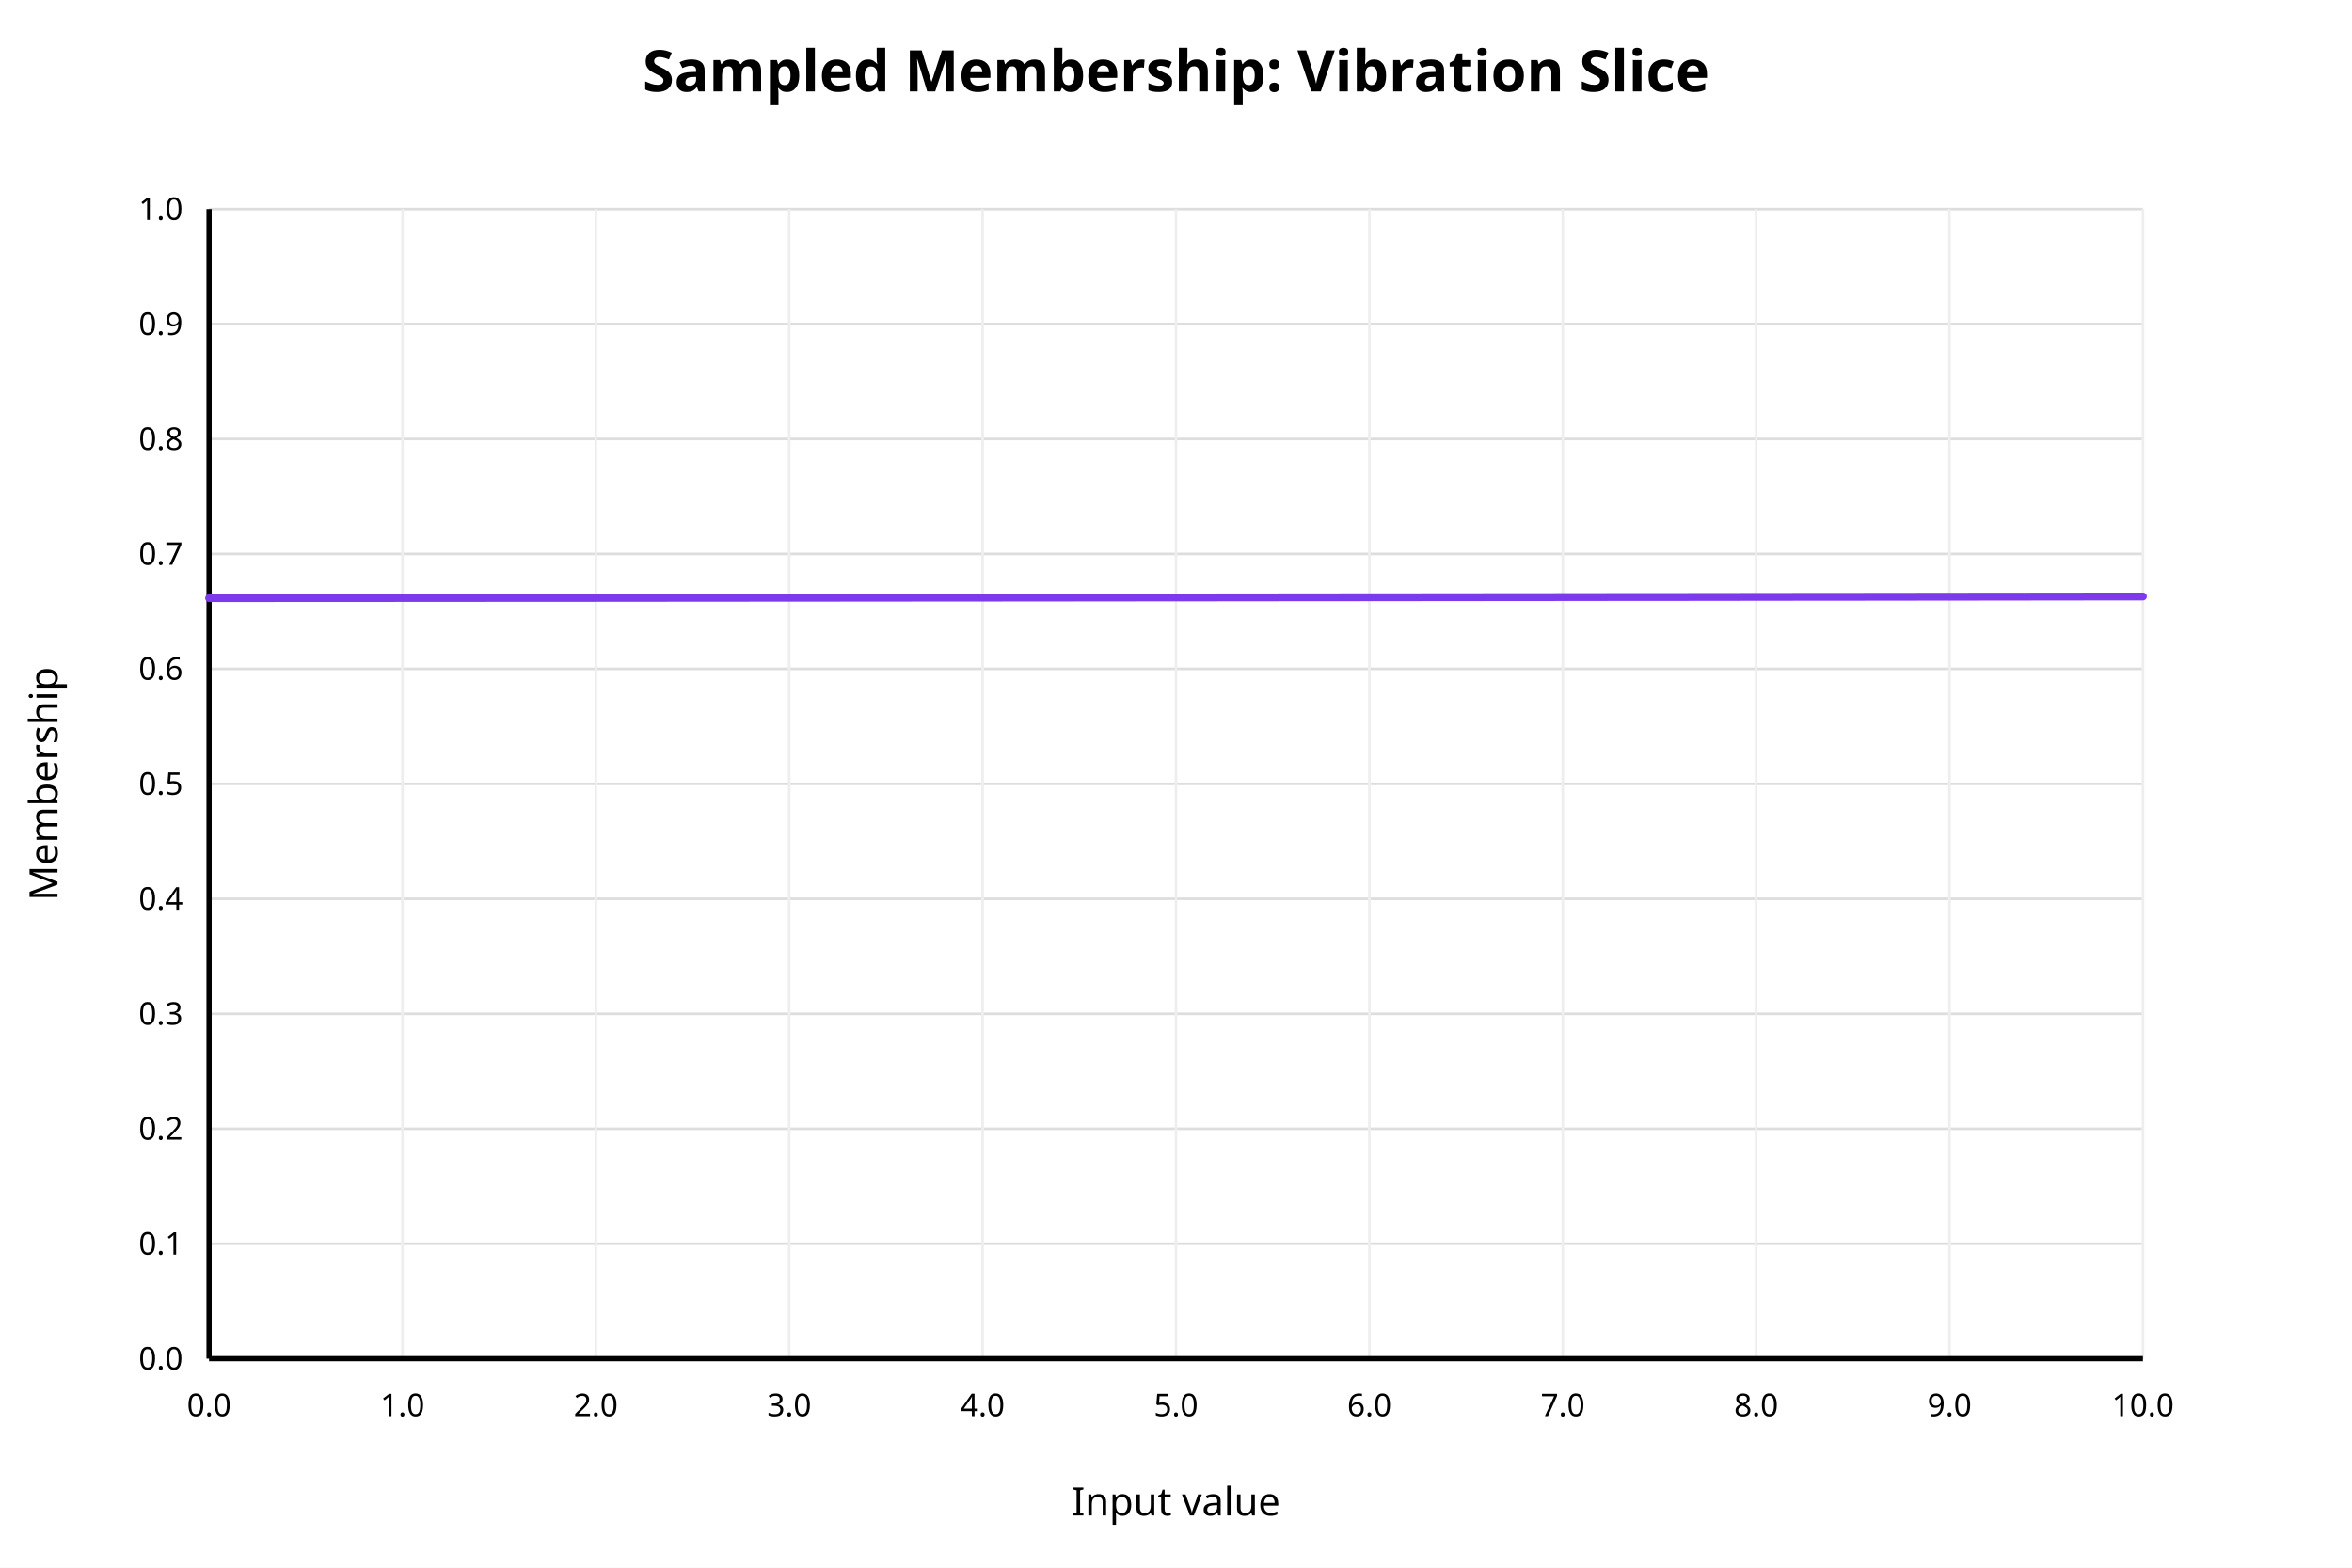
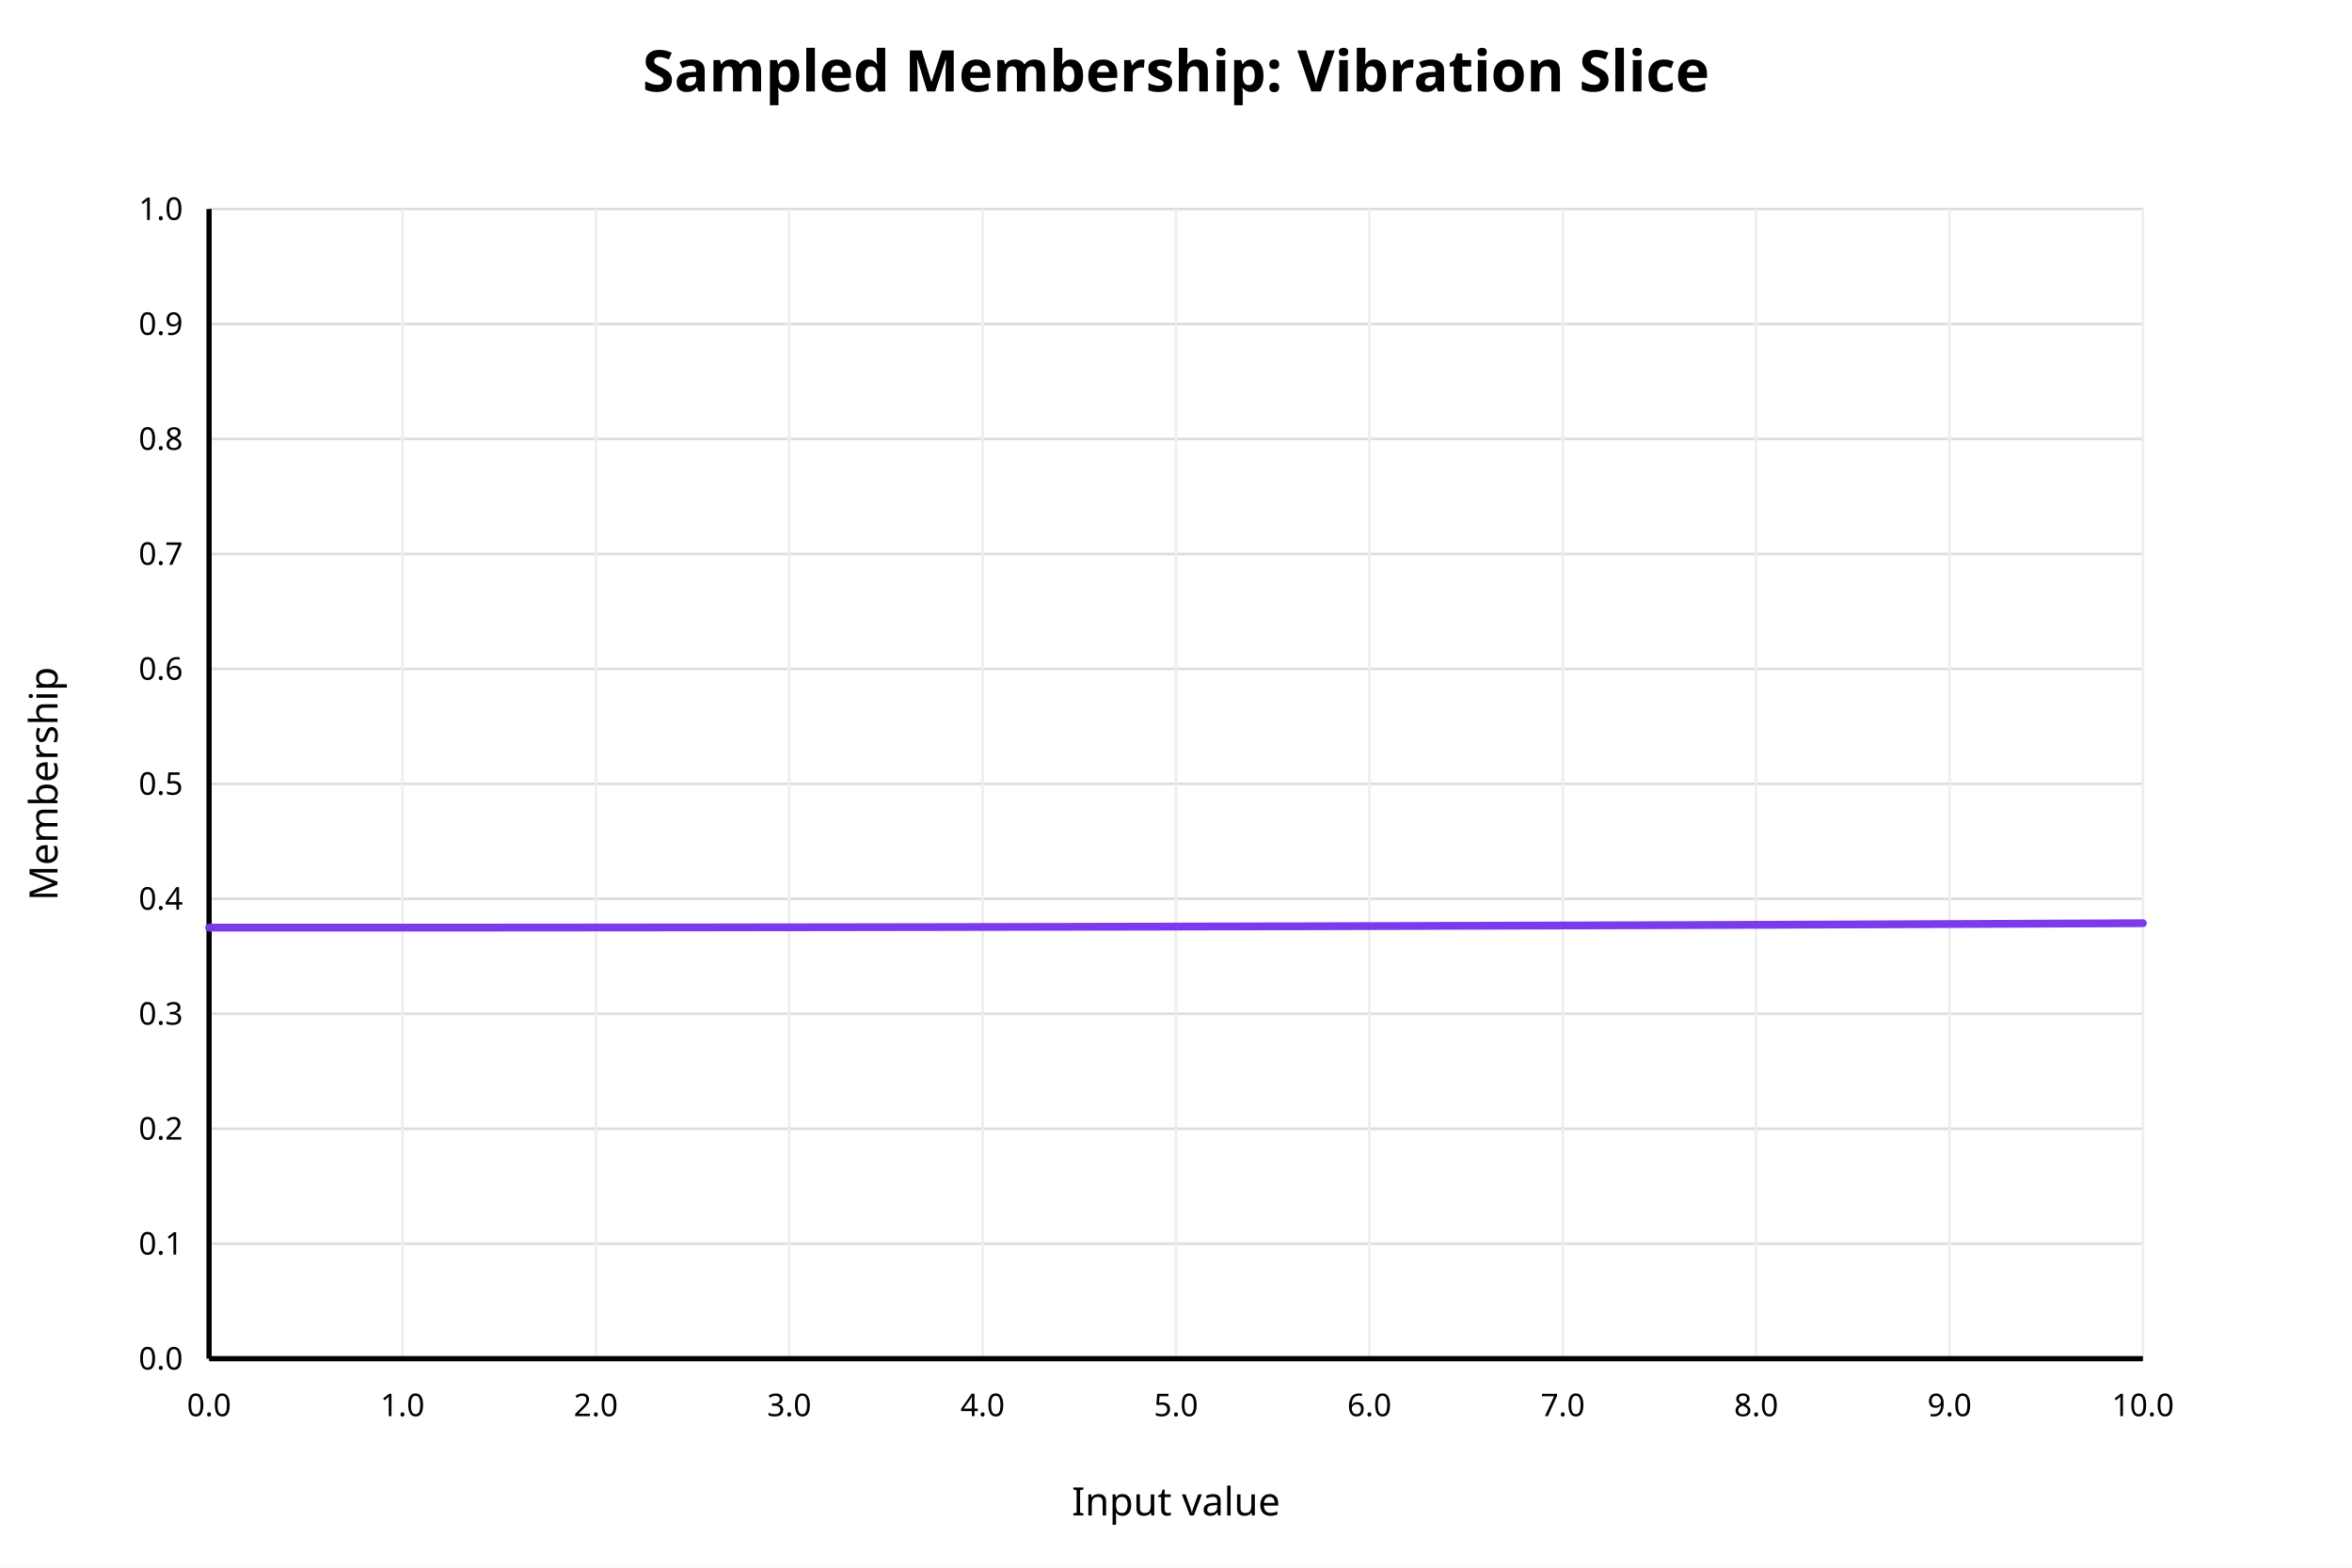
<svg xmlns="http://www.w3.org/2000/svg" width="900" height="600" viewBox="0 0 900 600">
  <rect x="0" y="0" width="900" height="600" fill="white" />
  <text x="450" y="35" text-anchor="middle" font-family="sans-serif" font-size="22" font-weight="bold" fill="black">Sampled Membership: Vibration Slice</text>
  <line x1="80" y1="520.00" x2="820" y2="520.00" stroke="#dddddd" stroke-width="1" />
  <text x="70" y="520.00" text-anchor="end" dominant-baseline="middle" font-family="sans-serif" font-size="12" fill="black">0.0</text>
  <line x1="80" y1="476.00" x2="820" y2="476.00" stroke="#dddddd" stroke-width="1" />
  <text x="70" y="476.00" text-anchor="end" dominant-baseline="middle" font-family="sans-serif" font-size="12" fill="black">0.1</text>
  <line x1="80" y1="432.00" x2="820" y2="432.00" stroke="#dddddd" stroke-width="1" />
  <text x="70" y="432.00" text-anchor="end" dominant-baseline="middle" font-family="sans-serif" font-size="12" fill="black">0.2</text>
  <line x1="80" y1="388.00" x2="820" y2="388.00" stroke="#dddddd" stroke-width="1" />
  <text x="70" y="388.00" text-anchor="end" dominant-baseline="middle" font-family="sans-serif" font-size="12" fill="black">0.3</text>
  <line x1="80" y1="344.00" x2="820" y2="344.00" stroke="#dddddd" stroke-width="1" />
  <text x="70" y="344.00" text-anchor="end" dominant-baseline="middle" font-family="sans-serif" font-size="12" fill="black">0.4</text>
  <line x1="80" y1="300.00" x2="820" y2="300.00" stroke="#dddddd" stroke-width="1" />
  <text x="70" y="300.00" text-anchor="end" dominant-baseline="middle" font-family="sans-serif" font-size="12" fill="black">0.5</text>
  <line x1="80" y1="256.00" x2="820" y2="256.00" stroke="#dddddd" stroke-width="1" />
  <text x="70" y="256.00" text-anchor="end" dominant-baseline="middle" font-family="sans-serif" font-size="12" fill="black">0.6</text>
  <line x1="80" y1="212.00" x2="820" y2="212.00" stroke="#dddddd" stroke-width="1" />
  <text x="70" y="212.00" text-anchor="end" dominant-baseline="middle" font-family="sans-serif" font-size="12" fill="black">0.7</text>
  <line x1="80" y1="168.00" x2="820" y2="168.00" stroke="#dddddd" stroke-width="1" />
  <text x="70" y="168.00" text-anchor="end" dominant-baseline="middle" font-family="sans-serif" font-size="12" fill="black">0.8</text>
  <line x1="80" y1="124.00" x2="820" y2="124.00" stroke="#dddddd" stroke-width="1" />
  <text x="70" y="124.00" text-anchor="end" dominant-baseline="middle" font-family="sans-serif" font-size="12" fill="black">0.9</text>
  <line x1="80" y1="80.00" x2="820" y2="80.00" stroke="#dddddd" stroke-width="1" />
  <text x="70" y="80.00" text-anchor="end" dominant-baseline="middle" font-family="sans-serif" font-size="12" fill="black">1.0</text>
  <line x1="80.00" y1="80" x2="80.00" y2="520" stroke="#eeeeee" stroke-width="1" />
  <text x="80.00" y="542" text-anchor="middle" font-family="sans-serif" font-size="12" fill="black">0.0</text>
  <line x1="154.00" y1="80" x2="154.00" y2="520" stroke="#eeeeee" stroke-width="1" />
  <text x="154.00" y="542" text-anchor="middle" font-family="sans-serif" font-size="12" fill="black">1.0</text>
  <line x1="228.00" y1="80" x2="228.00" y2="520" stroke="#eeeeee" stroke-width="1" />
  <text x="228.00" y="542" text-anchor="middle" font-family="sans-serif" font-size="12" fill="black">2.0</text>
  <line x1="302.00" y1="80" x2="302.00" y2="520" stroke="#eeeeee" stroke-width="1" />
  <text x="302.00" y="542" text-anchor="middle" font-family="sans-serif" font-size="12" fill="black">3.0</text>
  <line x1="376.00" y1="80" x2="376.00" y2="520" stroke="#eeeeee" stroke-width="1" />
  <text x="376.00" y="542" text-anchor="middle" font-family="sans-serif" font-size="12" fill="black">4.0</text>
  <line x1="450.00" y1="80" x2="450.00" y2="520" stroke="#eeeeee" stroke-width="1" />
  <text x="450.00" y="542" text-anchor="middle" font-family="sans-serif" font-size="12" fill="black">5.0</text>
  <line x1="524.00" y1="80" x2="524.00" y2="520" stroke="#eeeeee" stroke-width="1" />
  <text x="524.00" y="542" text-anchor="middle" font-family="sans-serif" font-size="12" fill="black">6.0</text>
  <line x1="598.00" y1="80" x2="598.00" y2="520" stroke="#eeeeee" stroke-width="1" />
  <text x="598.00" y="542" text-anchor="middle" font-family="sans-serif" font-size="12" fill="black">7.0</text>
  <line x1="672.00" y1="80" x2="672.00" y2="520" stroke="#eeeeee" stroke-width="1" />
  <text x="672.00" y="542" text-anchor="middle" font-family="sans-serif" font-size="12" fill="black">8.0</text>
  <line x1="746.00" y1="80" x2="746.00" y2="520" stroke="#eeeeee" stroke-width="1" />
  <text x="746.00" y="542" text-anchor="middle" font-family="sans-serif" font-size="12" fill="black">9.0</text>
  <line x1="820.00" y1="80" x2="820.00" y2="520" stroke="#eeeeee" stroke-width="1" />
  <text x="820.00" y="542" text-anchor="middle" font-family="sans-serif" font-size="12" fill="black">10.0</text>
  <line x1="80" y1="520" x2="820" y2="520" stroke="black" stroke-width="2" />
  <line x1="80" y1="80" x2="80" y2="520" stroke="black" stroke-width="2" />
  <text x="450" y="580" text-anchor="middle" font-family="sans-serif" font-size="15" fill="black">Input value</text>
  <text x="22" y="300" text-anchor="middle" font-family="sans-serif" font-size="15" fill="black" transform="rotate(-90 22 300)">Membership</text>
-   <polyline fill="none" stroke="#7c3aed" stroke-width="3" stroke-linejoin="round" stroke-linecap="round" points="80.00,228.93 83.70,228.93 87.40,228.93 91.10,228.92 94.80,228.92 98.50,228.92 102.20,228.92 105.90,228.91 109.60,228.91 113.30,228.91 117.00,228.91 120.70,228.91 124.40,228.90 128.10,228.90 131.80,228.90 135.50,228.90 139.20,228.89 142.90,228.89 146.60,228.89 150.30,228.89 154.00,228.88 157.70,228.88 161.40,228.88 165.10,228.88 168.80,228.88 172.50,228.87 176.20,228.87 179.90,228.87 183.60,228.87 187.30,228.86 191.00,228.86 194.70,228.86 198.40,228.86 202.10,228.85 205.80,228.85 209.50,228.85 213.20,228.85 216.90,228.84 220.60,228.84 224.30,228.84 228.00,228.84 231.70,228.83 235.40,228.83 239.10,228.83 242.80,228.83 246.50,228.82 250.20,228.82 253.90,228.82 257.60,228.81 261.30,228.81 265.00,228.81 268.70,228.81 272.40,228.80 276.10,228.80 279.80,228.80 283.50,228.80 287.20,228.79 290.90,228.79 294.60,228.79 298.30,228.78 302.00,228.78 305.70,228.78 309.40,228.78 313.10,228.77 316.80,228.77 320.50,228.77 324.20,228.76 327.90,228.76 331.60,228.76 335.30,228.76 339.00,228.75 342.70,228.75 346.40,228.75 350.10,228.74 353.80,228.74 357.50,228.74 361.20,228.74 364.90,228.73 368.60,228.73 372.30,228.73 376.00,228.72 379.70,228.72 383.40,228.72 387.10,228.71 390.80,228.71 394.50,228.71 398.20,228.71 401.90,228.70 405.60,228.70 409.30,228.70 413.00,228.69 416.70,228.69 420.40,228.69 424.10,228.68 427.80,228.68 431.50,228.68 435.20,228.67 438.90,228.67 442.60,228.67 446.30,228.66 450.00,228.66 453.70,228.66 457.40,228.65 461.10,228.65 464.80,228.65 468.50,228.64 472.20,228.64 475.90,228.64 479.60,228.63 483.30,228.63 487.00,228.63 490.70,228.62 494.40,228.62 498.10,228.62 501.80,228.61 505.50,228.61 509.20,228.61 512.90,228.60 516.60,228.60 520.30,228.60 524.00,228.59 527.70,228.59 531.40,228.59 535.10,228.58 538.80,228.58 542.50,228.58 546.20,228.57 549.90,228.57 553.60,228.57 557.30,228.56 561.00,228.56 564.70,228.56 568.40,228.55 572.10,228.55 575.80,228.54 579.50,228.54 583.20,228.54 586.90,228.53 590.60,228.53 594.30,228.53 598.00,228.52 601.70,228.52 605.40,228.52 609.10,228.51 612.80,228.51 616.50,228.50 620.20,228.50 623.90,228.50 627.60,228.49 631.30,228.49 635.00,228.49 638.70,228.48 642.40,228.48 646.10,228.48 649.80,228.47 653.50,228.47 657.20,228.46 660.90,228.46 664.60,228.46 668.30,228.45 672.00,228.45 675.70,228.44 679.40,228.44 683.10,228.44 686.80,228.43 690.50,228.43 694.20,228.43 697.90,228.42 701.60,228.42 705.30,228.41 709.00,228.41 712.70,228.41 716.40,228.40 720.10,228.40 723.80,228.39 727.50,228.39 731.20,228.39 734.90,228.38 738.60,228.38 742.30,228.37 746.00,228.37 749.70,228.37 753.40,228.36 757.10,228.36 760.80,228.35 764.50,228.35 768.20,228.34 771.90,228.34 775.60,228.34 779.30,228.33 783.00,228.33 786.70,228.32 790.40,228.32 794.10,228.32 797.80,228.31 801.50,228.31 805.20,228.30 808.90,228.30 812.60,228.30 816.30,228.29 820.00,228.29" />
+   <polyline fill="none" stroke="#7c3aed" stroke-width="3" stroke-linejoin="round" stroke-linecap="round" points="80.00,355.03 83.70,355.03 87.40,355.03 91.10,355.03 94.80,355.03 98.50,355.03 102.20,355.03 105.90,355.03 109.60,355.03 113.30,355.03 117.00,355.03 120.70,355.03 124.40,355.03 128.10,355.03 131.80,355.03 135.50,355.03 139.20,355.03 142.90,355.03 146.60,355.03 150.30,355.02 154.00,355.02 157.70,355.02 161.40,355.02 165.10,355.02 168.80,355.02 172.50,355.02 176.20,355.01 179.90,355.01 183.60,355.01 187.30,355.01 191.00,355.01 194.70,355.00 198.40,355.00 202.10,355.00 205.80,355.00 209.50,354.99 213.20,354.99 216.90,354.99 220.60,354.99 224.30,354.98 228.00,354.98 231.70,354.98 235.40,354.97 239.10,354.97 242.80,354.97 246.50,354.96 250.20,354.96 253.90,354.96 257.60,354.95 261.30,354.95 265.00,354.94 268.70,354.94 272.40,354.94 276.10,354.93 279.80,354.93 283.50,354.92 287.20,354.92 290.90,354.91 294.60,354.91 298.30,354.90 302.00,354.90 305.70,354.89 309.40,354.89 313.10,354.88 316.80,354.88 320.50,354.87 324.20,354.87 327.90,354.86 331.60,354.86 335.30,354.85 339.00,354.85 342.70,354.84 346.40,354.83 350.10,354.83 353.80,354.82 357.50,354.82 361.20,354.81 364.90,354.80 368.60,354.80 372.30,354.79 376.00,354.78 379.70,354.78 383.40,354.77 387.10,354.76 390.80,354.75 394.50,354.75 398.20,354.74 401.90,354.73 405.60,354.73 409.30,354.72 413.00,354.71 416.70,354.70 420.40,354.69 424.10,354.69 427.80,354.68 431.50,354.67 435.20,354.66 438.90,354.65 442.60,354.65 446.30,354.64 450.00,354.63 453.70,354.62 457.40,354.61 461.10,354.60 464.80,354.59 468.50,354.58 472.20,354.58 475.90,354.57 479.60,354.56 483.30,354.55 487.00,354.54 490.70,354.53 494.40,354.52 498.10,354.51 501.80,354.50 505.50,354.49 509.20,354.48 512.90,354.47 516.60,354.46 520.30,354.45 524.00,354.44 527.70,354.43 531.40,354.42 535.10,354.41 538.80,354.40 542.50,354.39 546.20,354.37 549.90,354.36 553.60,354.35 557.30,354.34 561.00,354.33 564.70,354.32 568.40,354.31 572.10,354.30 575.80,354.28 579.50,354.27 583.20,354.26 586.90,354.25 590.60,354.24 594.30,354.23 598.00,354.21 601.70,354.20 605.40,354.19 609.10,354.18 612.80,354.16 616.50,354.15 620.20,354.14 623.90,354.13 627.60,354.11 631.30,354.10 635.00,354.09 638.70,354.08 642.40,354.06 646.10,354.05 649.80,354.04 653.50,354.02 657.20,354.01 660.90,354.00 664.60,353.98 668.30,353.97 672.00,353.95 675.70,353.94 679.40,353.93 683.10,353.91 686.80,353.90 690.50,353.88 694.20,353.87 697.90,353.86 701.60,353.84 705.30,353.83 709.00,353.81 712.70,353.80 716.40,353.78 720.10,353.77 723.80,353.75 727.50,353.74 731.20,353.72 734.90,353.71 738.60,353.69 742.30,353.68 746.00,353.66 749.70,353.65 753.40,353.63 757.10,353.62 760.80,353.60 764.50,353.58 768.20,353.57 771.90,353.55 775.60,353.54 779.30,353.52 783.00,353.50 786.70,353.49 790.40,353.47 794.10,353.46 797.80,353.44 801.50,353.42 805.20,353.41 808.90,353.39 812.60,353.37 816.30,353.36 820.00,353.34" />
</svg>
